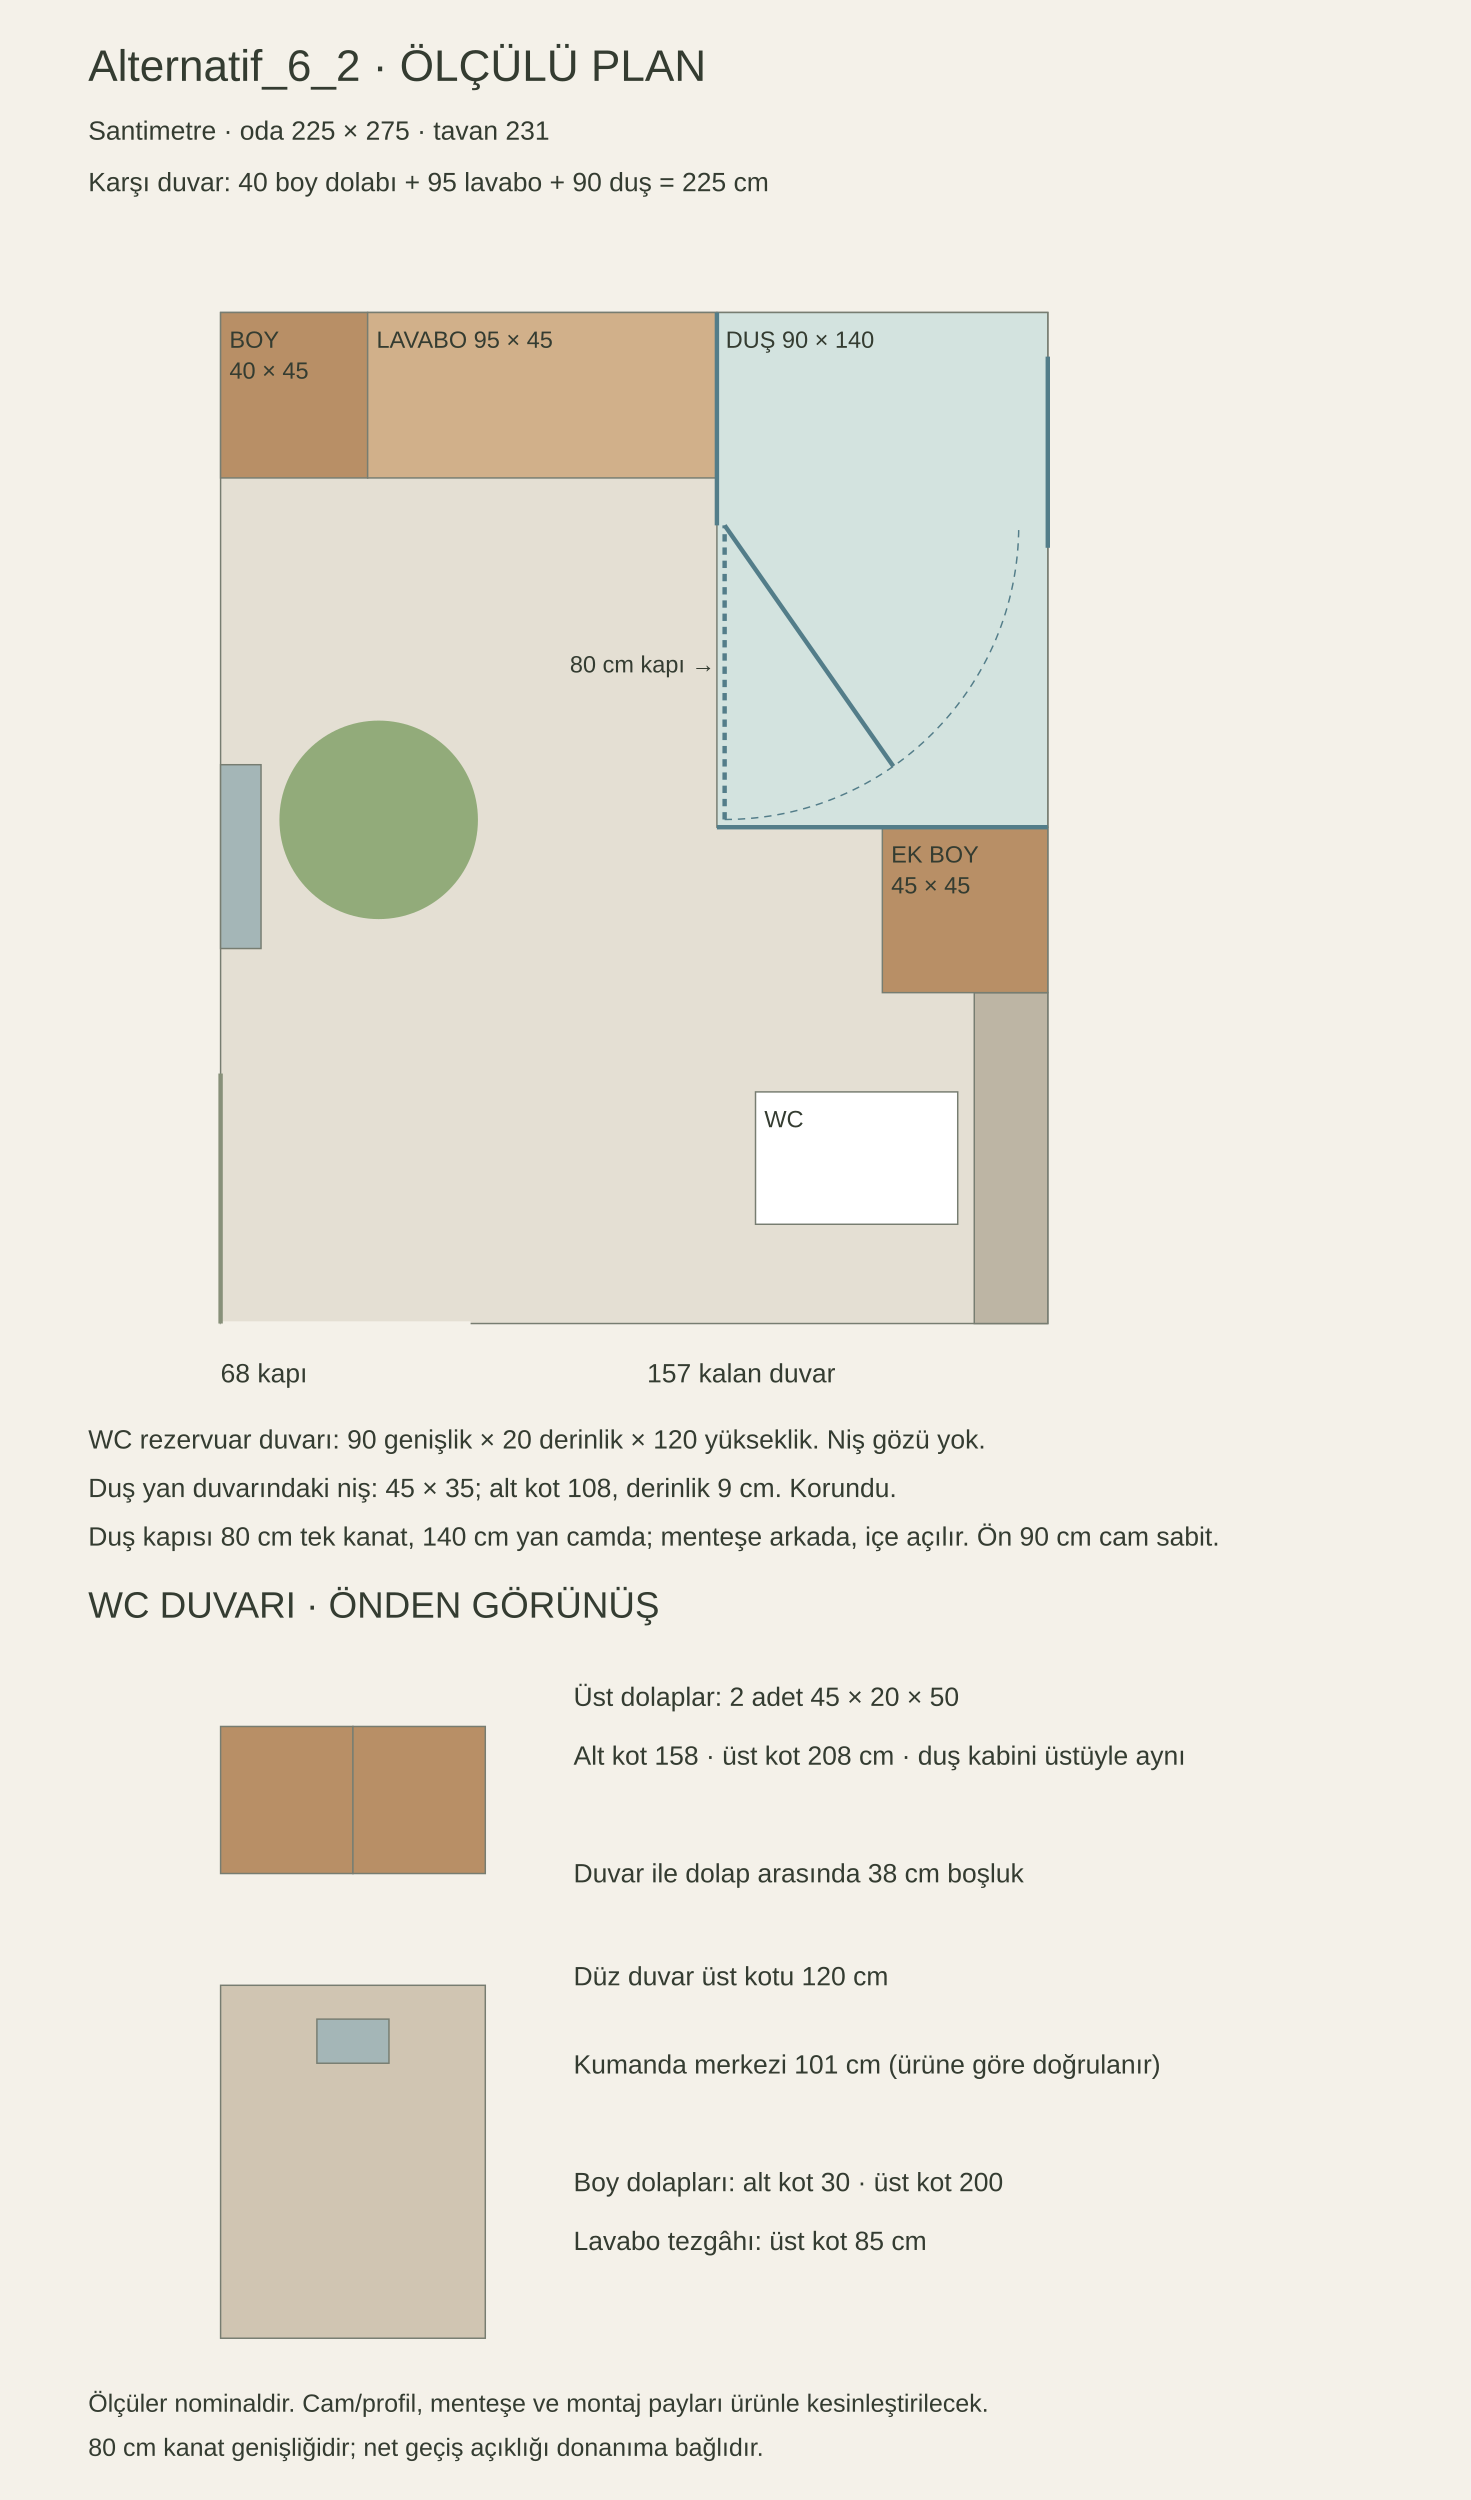
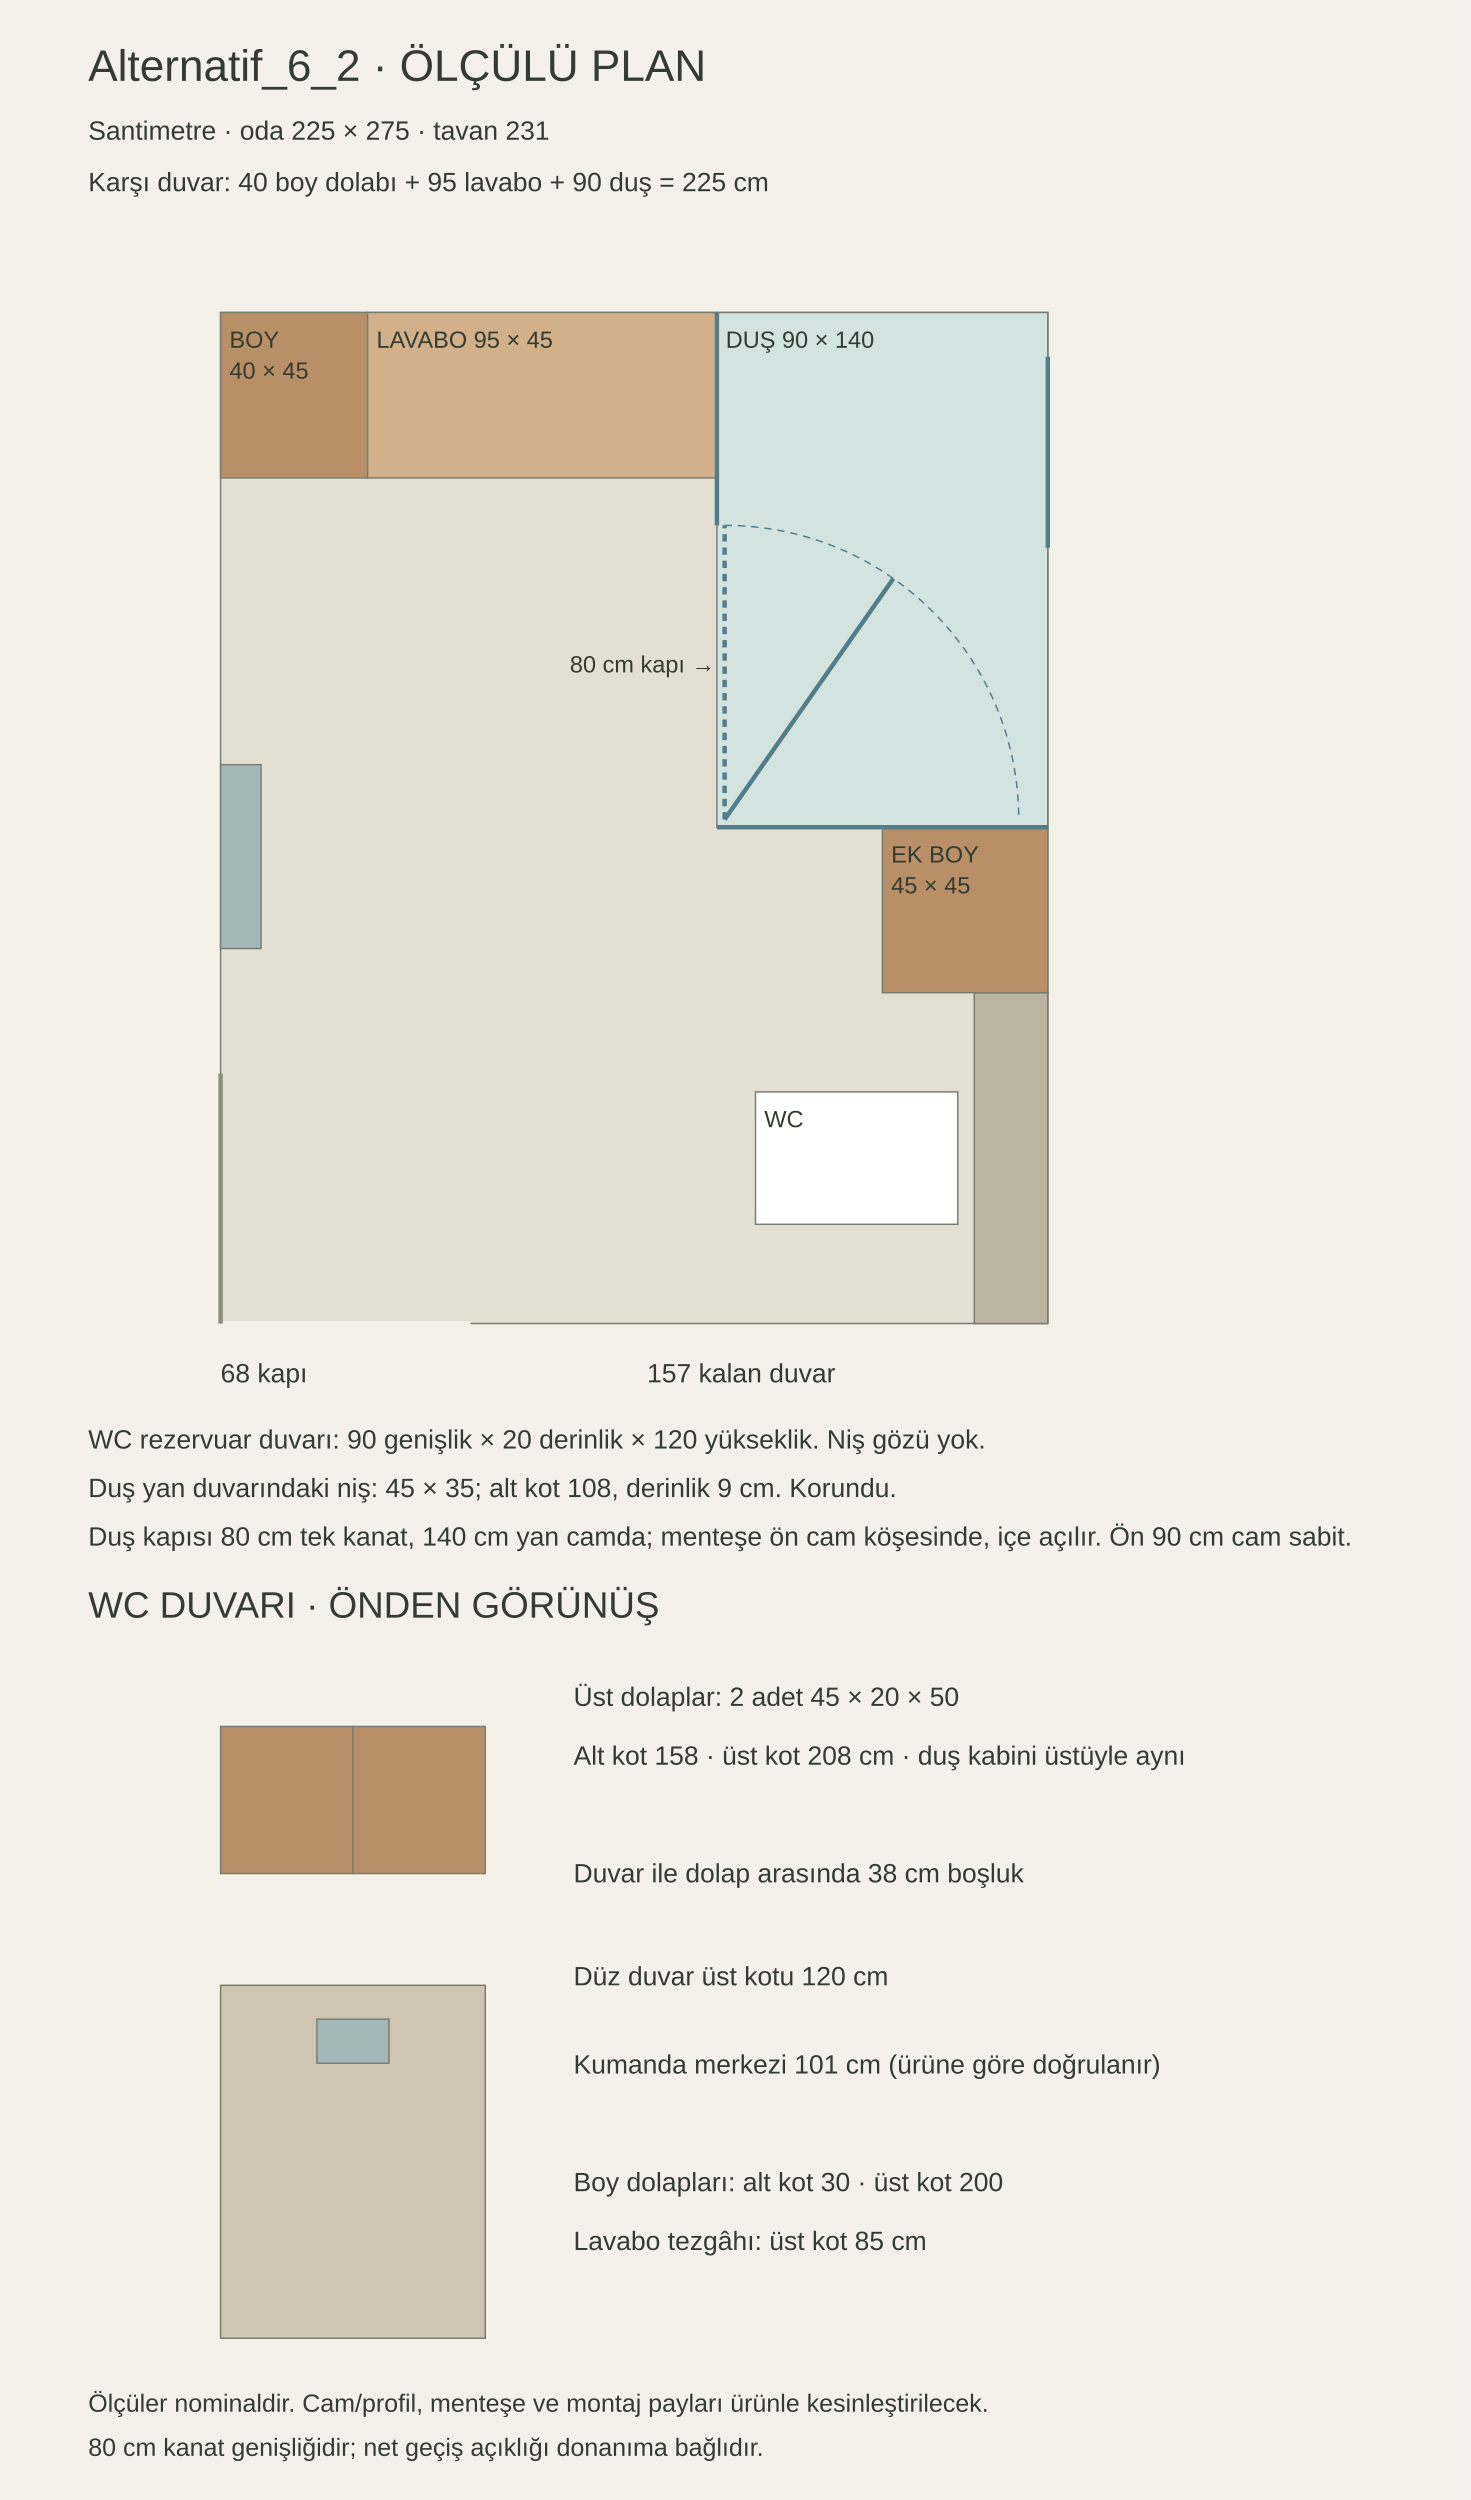
<svg xmlns="http://www.w3.org/2000/svg" width="1000" height="1700" viewBox="0 0 1000 1700">
  <rect width="1000" height="1700" fill="#f4f1e9" />
  <style>text{font-family:Arial,sans-serif;fill:#343c31}</style>
  <text x="60" y="55" font-size="30">Alternatif_6_2 · ÖLÇÜLÜ PLAN</text>
  <text x="60" y="95" font-size="18">Santimetre · oda 225 × 275 · tavan 231</text>
  <text x="60" y="130" font-size="18">Karşı duvar: 40 boy dolabı + 95 lavabo + 90 duş = 225 cm</text>
  <rect x="150.0" y="212.5" width="562.5" height="687.5" fill="#e4dfd3" stroke="#777d71" />
  <text x="156.0" y="236.5" font-size="16" />
  <rect x="487.5" y="212.5" width="225.0" height="350.0" fill="#d3e3df" stroke="#777d71" />
  <text x="493.5" y="236.5" font-size="16">DUŞ 90 × 140</text>
  <rect x="150.0" y="212.5" width="100.0" height="112.5" fill="#b88f66" stroke="#777d71" />
  <text x="156.0" y="236.5" font-size="16">BOY</text>
  <text x="156.0" y="257.5" font-size="16">40 × 45</text>
  <rect x="250.0" y="212.5" width="237.5" height="112.5" fill="#d1b08a" stroke="#777d71" />
  <text x="256.0" y="236.5" font-size="16">LAVABO 95 × 45</text>
  <rect x="662.5" y="675.0" width="50.0" height="225.0" fill="#bdb5a4" stroke="#777d71" />
  <text x="668.5" y="699.0" font-size="16" />
  <rect x="513.75" y="742.5" width="137.5" height="90.0" fill="#fff" stroke="#777d71" />
  <text x="519.75" y="766.5" font-size="16">WC</text>
  <rect x="600.0" y="562.5" width="112.5" height="112.5" fill="#b88f66" stroke="#777d71" />
  <text x="606.0" y="586.5" font-size="16">EK BOY</text>
  <text x="606.0" y="607.5" font-size="16">45 × 45</text>
  <rect x="150.0" y="520.0" width="27.5" height="125.0" fill="#a4b6b7" stroke="#777d71" />
  <text x="156.0" y="544.0" font-size="16" />
-   <circle cx="257.5" cy="557.5" r="67.5" fill="#709654" fill-opacity=".7" />
  <path d="M712.5 372.5L712.5 242.5" fill="none" stroke="#537d89" stroke-width="3" stroke-dasharray="" />
  <path d="M487.5 357.25L487.5 212.5" fill="none" stroke="#537d89" stroke-width="3" stroke-dasharray="" />
  <path d="M492.75 557.25L492.75 357.25" fill="none" stroke="#537d89" stroke-width="3" stroke-dasharray="5 4" />
-   <path d="M492.75 357.25L607.465 521.08" fill="none" stroke="#537d89" stroke-width="3" stroke-dasharray="" />
-   <path d="M492.75 557.25A200.0 200.0 0 0 0 692.75 357.25" fill="none" stroke="#537d89" stroke-dasharray="5 4" />
+   <path d="M492.75 557.25L607.465 393.42" fill="none" stroke="#537d89" stroke-width="3" stroke-dasharray="" />
+   <path d="M492.75 357.25A200.0 200.0 0 0 1 692.75 557.25" fill="none" stroke="#537d89" stroke-dasharray="5 4" />
  <path d="M487.5 562.5L712.5 562.5" stroke="#537d89" stroke-width="3" />
  <text x="387.5" y="457.25" font-size="16">80 cm kapı →</text>
  <path d="M150.0 900.0L320.0 900.0" fill="none" stroke="#f4f1e9" stroke-width="3" stroke-dasharray="" />
  <path d="M150.0 900.0L150.0 730.0" fill="none" stroke="#879079" stroke-width="3" stroke-dasharray="" />
  <text x="150" y="940" font-size="18">68 kapı</text>
  <text x="440" y="940" font-size="18">157 kalan duvar</text>
  <text x="60" y="985" font-size="18">WC rezervuar duvarı: 90 genişlik × 20 derinlik × 120 yükseklik. Niş gözü yok.</text>
  <text x="60" y="1018" font-size="18">Duş yan duvarındaki niş: 45 × 35; alt kot 108, derinlik 9 cm. Korundu.</text>
-   <text x="60" y="1051" font-size="18">Duş kapısı 80 cm tek kanat, 140 cm yan camda; menteşe arkada, içe açılır. Ön 90 cm cam sabit.</text>
+   <text x="60" y="1051" font-size="18">Duş kapısı 80 cm tek kanat, 140 cm yan camda; menteşe ön cam köşesinde, içe açılır. Ön 90 cm cam sabit.</text>
  <text x="60" y="1100" font-size="25">WC DUVARI · ÖNDEN GÖRÜNÜŞ</text>
  <rect x="150" y="1350" width="180" height="240" fill="#d0c5b2" stroke="#777d71" />
  <rect x="215.5" y="1373.0" width="49.0" height="30" fill="#a4b6b7" stroke="#777d71" />
  <rect x="150" y="1174" width="90" height="100" fill="#b88f66" stroke="#777d71" />
  <rect x="240" y="1174" width="90" height="100" fill="#b88f66" stroke="#777d71" />
  <text x="390" y="1160" font-size="18">Üst dolaplar: 2 adet 45 × 20 × 50</text>
  <text x="390" y="1200" font-size="18">Alt kot 158 · üst kot 208 cm · duş kabini üstüyle aynı</text>
  <text x="390" y="1280" font-size="18">Duvar ile dolap arasında 38 cm boşluk</text>
  <text x="390" y="1350" font-size="18">Düz duvar üst kotu 120 cm</text>
  <text x="390" y="1410" font-size="18">Kumanda merkezi 101 cm (ürüne göre doğrulanır)</text>
  <text x="390" y="1490" font-size="18">Boy dolapları: alt kot 30 · üst kot 200</text>
  <text x="390" y="1530" font-size="18">Lavabo tezgâhı: üst kot 85 cm</text>
  <text x="60" y="1640" font-size="17">Ölçüler nominaldir. Cam/profil, menteşe ve montaj payları ürünle kesinleştirilecek.</text>
  <text x="60" y="1670" font-size="17">80 cm kanat genişliğidir; net geçiş açıklığı donanıma bağlıdır.</text>
</svg>
